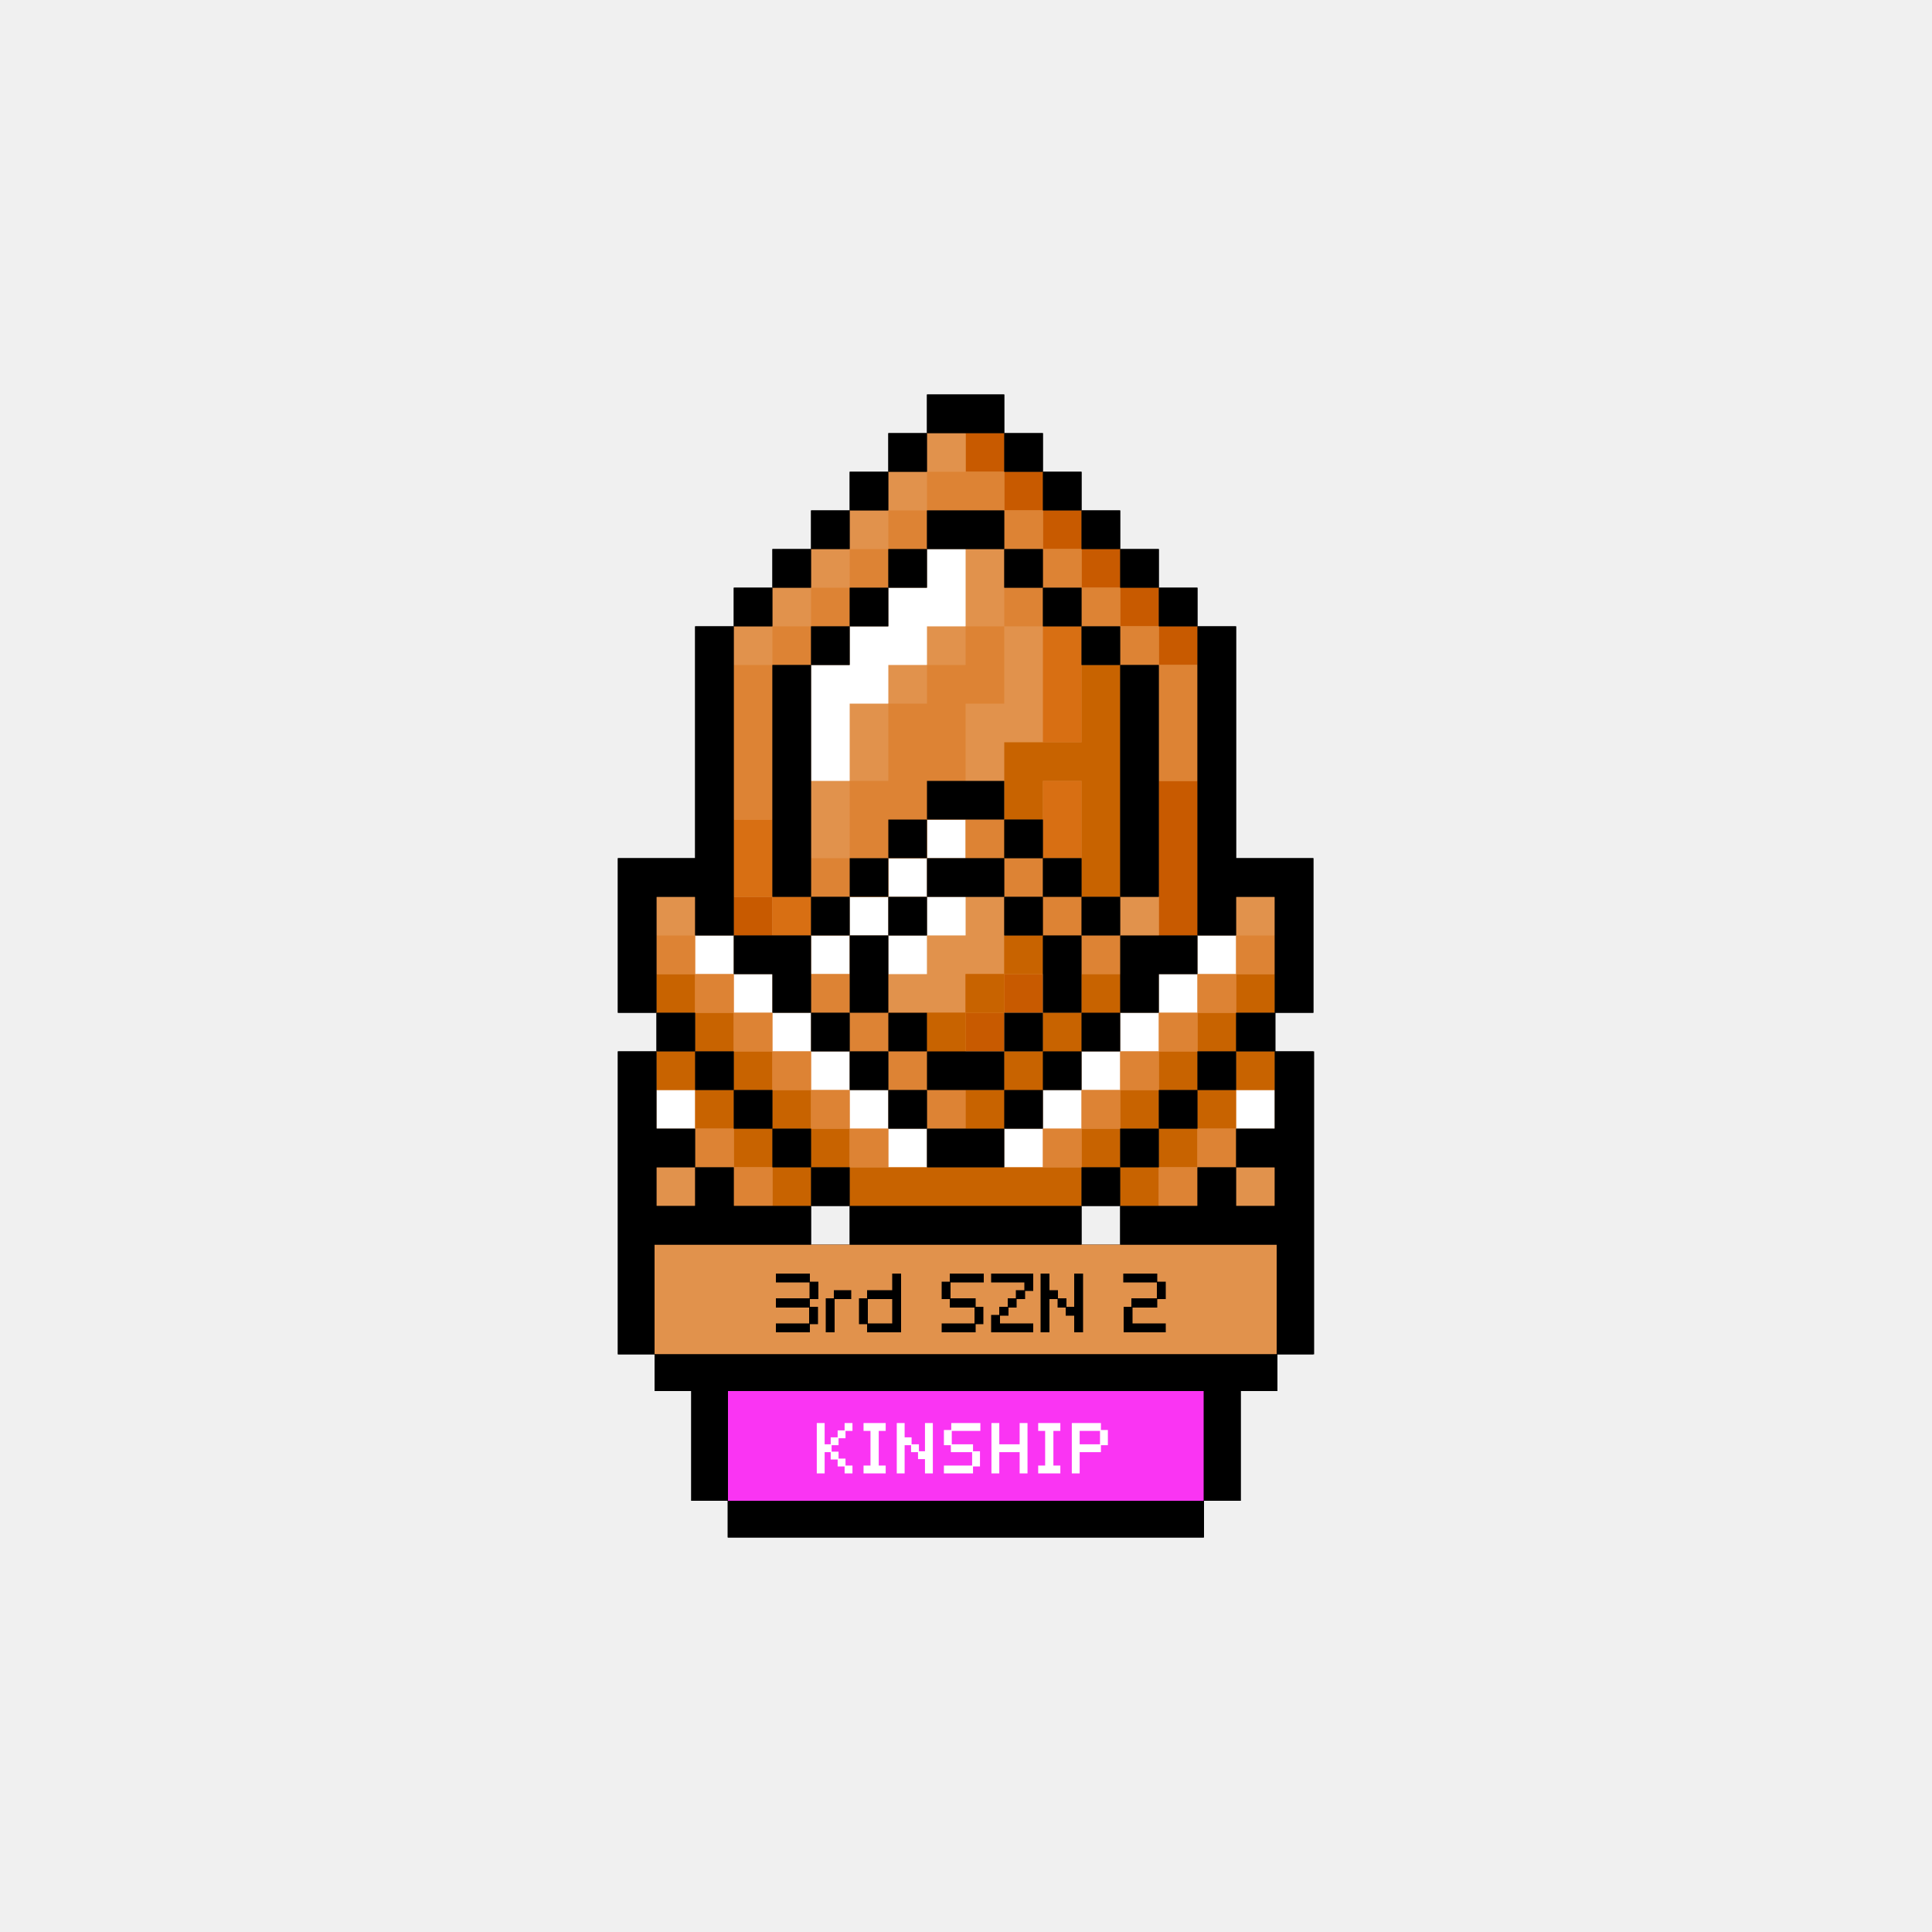
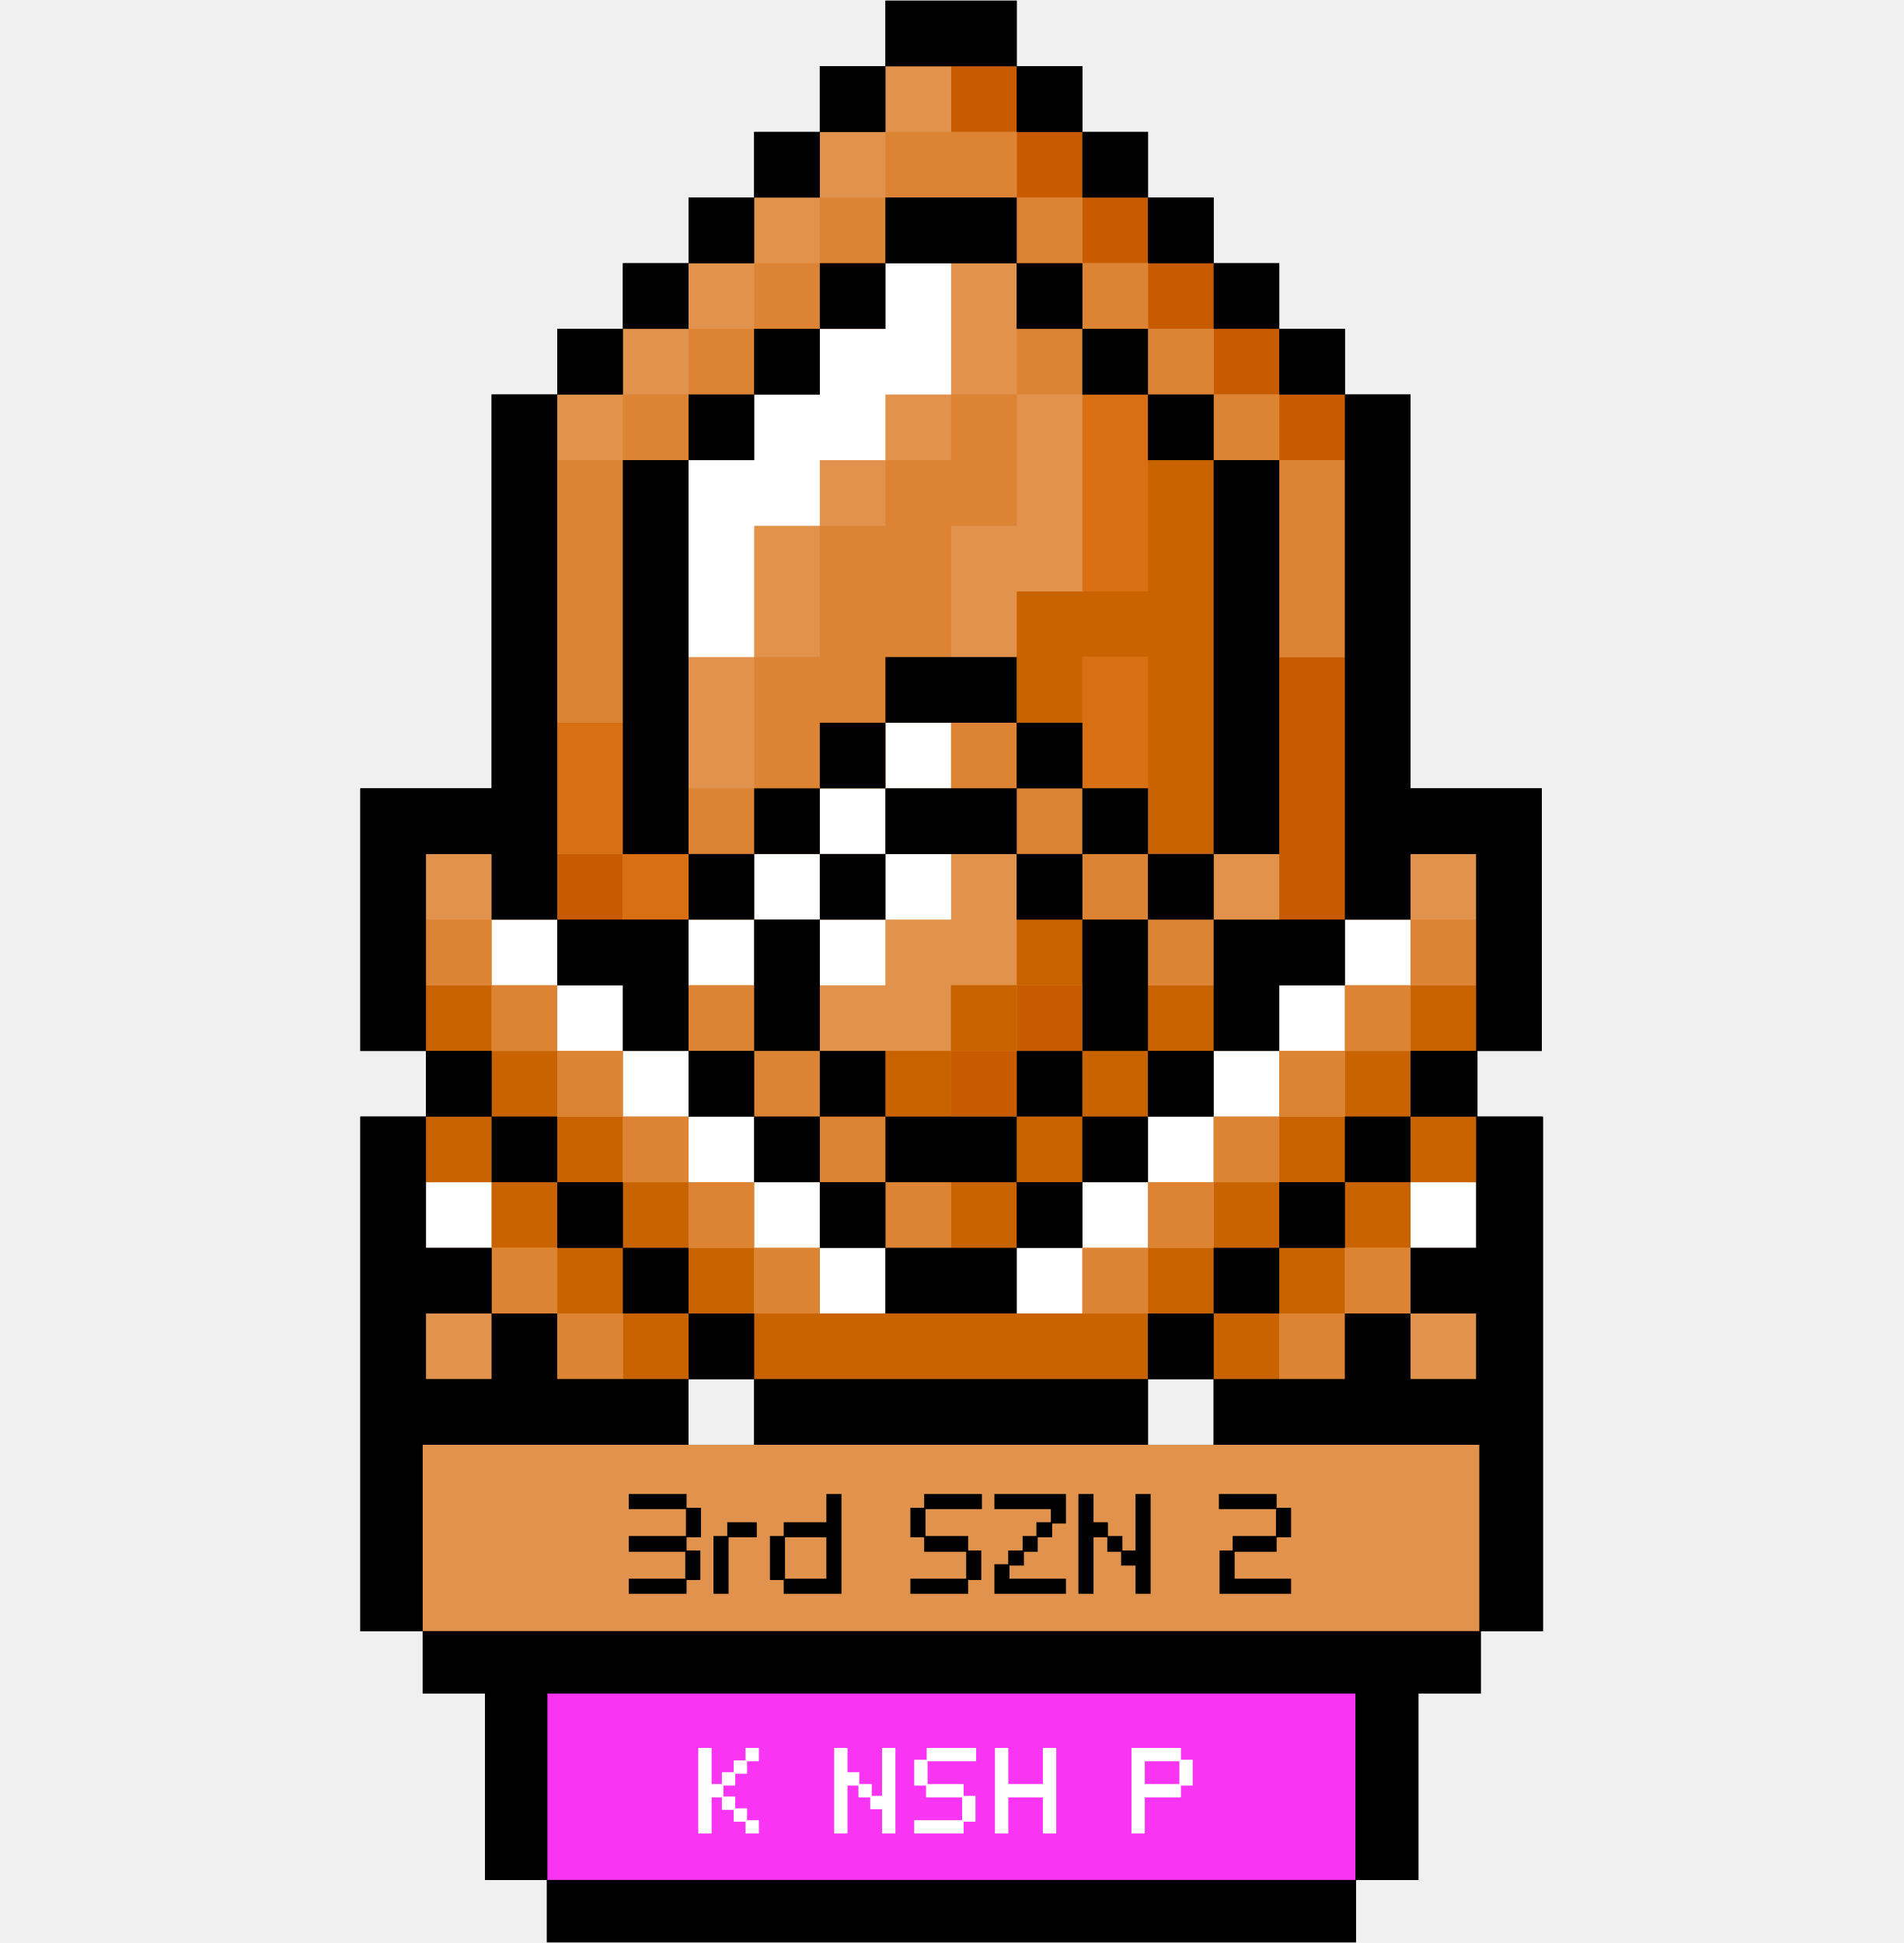
- <svg xmlns="http://www.w3.org/2000/svg" viewBox="0 0 500 500">
-   <style>.AJ{stroke-miterlimit:10}.AK{fill:#e1924c}</style>
-   <path d="M339.9 262.1v-40h-20v-60h-10v-10h-10v-10h-10v-10h-10v-10h-10v-10h-10v-10h-20v10h-10v10h-10v10h-10v10h-10v10h-10v10h-10v60h-20v40h10v10h-10v78.4h9.5v9.5h9.5v28.4h9.5v9.5h123.2v-9.5h9.5V360h9.5v-9.5h9.5v-78.4h-10v-10h9.8zm-120 60h-10v-10h10v10zm70 0h-10v-10h10v10z" />
-   <g class="AK">
-     <path d="M319.9 232.1v10h-10v10h-10v10h-10v10h-10v10h-10v10h-10v10h-20v-10h-10v-10h-10v-10h-10v-10h-10v-10h-10v-10h-10v-10h-10v30h10v10h10v10h10v10h10v10h10v10h60v-10h10v-10h10v-10h10v-10h10v-10h10v-30h-10 0zm-150 70h10v10h-10z" />
-     <path d="M319.9 302.1h10v10h-10zm-110-60v-10h-10v-60h10v-10h10v-10h10v-10h10v-10h20v10h10v10h10v10h10v10h10v60h-10v10h-10v10h-10v-10h-10v-10h-20v10h-10v10h-10v-10h-10v20h10v10h10v10h10v10h20v-10h10v-10h10v-10h10v-10h10v-10h10v-80h-10v-10h-10v-10h-10v-10h-10v-10h-10v-10h-20v10h-10v10h-10v10h-10v10h-10v10h-10v80h20z" />
-     <path d="M219.9 242.1h10v-10h10v-10h20v-10h10v10h10v10h10v-60h-10v-10h-10v-10h-10v-10h-20v10h-10v10h-10v10h-10v60h10v10h0zm-20 50h-10v-10h-10v-10h-10v20h10v10h10v10h20v-10h-10v-10z" />
-     <path d="M309.9 282.1v10h-10v10h-10v10h20v-10h10v-10h10v-20h-10v10h-10zm-40-50h10v10h-10z" />
-     <path d="M259.9 222.1h10v10h-10z" />
-   </g>
-   <path d="M249.9 212.1h10v10h-10zm-10 30v10 10h10v-10h10v-10h-10zm30-10h10v10h-10z" fill="#c86300" />
-   <g fill="#c85a00">
-     <path d="M249.9 112.1h10v10h-10z" />
-     <path d="M259.9 122.1h10v10h-10z" />
-     <path d="M269.9 132.1h10v10h-10z" />
-     <path d="M279.9 142.1h10v10h-10z" />
-     <path d="M289.9 152.1h10v10h-10z" />
-     <path d="M299.9 162.1h10v10h-10zm0 50v30h10v-40h-10v10z" />
-     <path d="M189.9 232.1h10v10h-10zm100 10h10v10h-10z" />
-     <path d="M279.9 252.1h10v10h-10z" />
-     <path d="M269.9 262.1h10v10h-10z" />
-     <path d="M259.9 272.1h10v10h-10z" />
-     <path d="M249.9 282.1h10v10h-10zm0-20h10v10h-10z" />
-     <path d="M259.9 252.1h10v10h-10z" />
-   </g>
-   <g class="AK">
-     <path d="M229.9 192.1v-10h-10v20h10v-10z" />
-     <path d="M209.9 212.1v10h10v-20h-10v10zm20-40h10v10h-10zm0 50h10v10h-10z" />
-     <path d="M239.9 212.1h10v10h-10z" />
-     <path d="M259.9 182.1h-10v30h10v-20h10v-30h-10v20zm-20-20h10v10h-10z" />
-     <path d="M259.9 152.1v-10h-10v20h10v-10zm-20-40h10v10h-10z" />
-     <path d="M229.9 122.1h10v10h-10z" />
-     <path d="M219.9 132.1h10v10h-10z" />
-     <path d="M209.9 142.1h10v10h-10z" />
-     <path d="M199.9 152.1h10v10h-10z" />
-     <path d="M189.9 162.1h10v10h-10zm100 70h10v10h-10z" />
-     <path d="M279.9 242.1h10v10h-10z" />
-     <path d="M269.9 252.1h10v10h-10z" />
-     <path d="M259.9 262.1h10v10h-10z" />
-     <path d="M249.9 272.1h10v10h-10zm70-40h10v10h-10zm-70 20h10v-20h-10v10h-10v10h-10v10h20v-10zm-80 50h10v10h-10zm150 0h10v10h-10zm-150-70h10v10h-10z" />
-   </g>
-   <g fill="#d86f13">
-     <path d="M269.9 162.1v30h10v-30h-10zm0 40h10v20h-10zm-70 10h-10v20h10v-20z" />
-     <path d="M199.9 232.1h10v10h-10z" />
-     <path d="M209.9 242.1h10v10h-10z" />
-     <path d="M219.9 252.1h10v10h-10z" />
-     <path d="M229.9 262.1v10h10v10h10v-20h-20z" />
-     <path d="M249.9 252.1h10v10h-10z" />
-   </g>
-   <g fill="#fff">
-     <path d="M239.9 152.1h-10v10h-10v10h-10v10 10 10h10v-10-10h10v-10h10v-10h10v-10-10h-10zm20 140h10v10h-10z" />
-     <path d="M269.9 282.1h10v10h-10z" />
-     <path d="M279.9 272.1h10v10h-10z" />
-     <path d="M289.9 262.1h10v10h-10z" />
-     <path d="M299.9 252.1h10v10h-10z" />
-     <path d="M309.9 242.1h10v10h-10zm-140 40h10v10h-10zm150 0h10v10h-10zm-90 10h10v10h-10z" />
-     <path d="M219.9 282.1h10v10h-10z" />
-     <path d="M209.9 272.1h10v10h-10z" />
-     <path d="M199.9 262.1h10v10h-10z" />
-     <path d="M189.9 252.1h10v10h-10zm50-20h10v10h-10zm0-20h10v10h-10z" />
-     <path d="M229.9 222.1h10v10h-10zm0 20h10v10h-10zm-20 0h10v10h-10z" />
-     <path d="M219.9 232.1h10v10h-10zm-40 10h10v10h-10z" />
-   </g>
-   <g fill="#c86300">
-     <path d="M239.9 262.1h10v10h-10zm30-60h10v30h10v-60h-10v20h-20v20h10v-10z" />
-     <path d="M249.9 252.1h10v10h-10z" />
-     <path d="M259.9 242.1h10v10h-10zm0 60h-40v10h60v-10h-20zm0-30h10v10h-10z" />
-     <path d="M249.9 282.1h10v10h-10zm20-20h10v10h-10zm10 30h10v10h-10zm30-30h10v10h-10z" />
-     <path d="M319.9 252.1h10v10h-10zm-30 30h10v10h-10z" />
-     <path d="M299.9 272.1h10v10h-10zm-120 10h10v10h-10z" />
-     <path d="M169.9 272.1h10v10h-10zm30 30h10v10h-10z" />
-     <path d="M189.9 292.1h10v10h-10zm120-10h10v10h-10z" />
-     <path d="M319.9 272.1h10v10h-10zm-30 30h10v10h-10z" />
-     <path d="M299.9 292.1h10v10h-10zm-20-40h10v10h-10zm-70 40h10v10h-10zm-30-30h10v10h-10z" />
-     <path d="M169.9 252.1h10v10h-10zm30 30h10v10h-10z" />
-     <path d="M189.9 272.1h10v10h-10z" />
-   </g>
-   <path d="M188.3 360v28.4h123.2V360H188.3z" fill="#fa34f3" />
-   <g fill="#dd8334">
-     <path d="M249.9 172.1h-10v10h-10v20h-10v20h-10v10h20v-10h10v-10h10v-30h10v-20h-10v10z" />
-     <path d="M259.9 152.1h10v10h-10zm0-20v-10h-20v10h20z" />
-     <path d="M259.9 132.1h10v10h-10z" />
-     <path d="M269.9 142.1h10v10h-10z" />
-     <path d="M279.9 152.1h10v10h-10z" />
-     <path d="M289.9 162.1h10v10h-10z" />
-     <path d="M299.9 192.1v10h10v-30h-10v20zm-100 10v-30h-10v40h10v-10zm30-70h10v10h-10z" />
-     <path d="M219.9 142.1h10v10h-10z" />
-     <path d="M209.9 152.1h10v10h-10z" />
-     <path d="M199.9 162.1h10v10h-10zm70 130h10v10h-10z" />
-     <path d="M239.9 282.1h10v10h-10zm40 0h10v10h-10zm30-30h10v10h-10z" />
-     <path d="M319.9 242.1h10v10h-10zm-30 30h10v10h-10z" />
-     <path d="M299.9 262.1h10v10h-10zm-120 30h10v10h-10z" />
-     <path d="M189.9 302.1h10v10h-10zm120-10h10v10h-10z" />
-     <path d="M299.9 302.1h10v10h-10zm-80-10h10v10h-10zm10-20h10v10h-10zm20-60h10v10h-10zm20 20h10v10h-10z" />
-     <path d="M259.9 222.1h10v10h-10zm-50 30h10v10h-10z" />
-     <path d="M279.9 242.1h10v10h-10zm-60 20h10v10h-10zm-10 20h10v10h-10zm-30-30h10v10h-10z" />
-     <path d="M169.9 242.1h10v10h-10zm30 30h10v10h-10z" />
-     <path d="M189.9 262.1h10v10h-10z" />
-   </g>
-   <path d="M320.9 322.1H169.3v28.4h161.1v-28.4h-9.5z" class="AK" />
-   <path d="M259.9 112.1v-10h-20v10h20z" />
-   <path d="M259.9 112.1h10v10h-10z" />
-   <path d="M269.9 122.1h10v10h-10z" />
-   <path d="M279.9 132.1h10v10h-10z" />
-   <path d="M289.9 142.1h10v10h-10z" />
-   <path d="M299.9 152.1h10v10h-10zm-70-40h10v10h-10z" />
-   <path d="M219.9 122.1h10v10h-10z" />
-   <path d="M209.9 132.1h10v10h-10z" />
-   <path d="M199.9 142.1h10v10h-10z" />
-   <path d="M189.9 152.1h10v10h-10zm100 40v40h10v-60h-10v20zm-80 20v-40h-10v60h10v-20zm50-70v-10h-20v10h20z" />
-   <path d="M229.9 142.1h10v10h-10zm30 0h10v10h-10z" />
-   <path d="M269.9 152.1h10v10h-10z" />
-   <path d="M279.9 162.1h10v10h-10zm-60-10h10v10h-10z" />
-   <path d="M209.9 162.1h10v10h-10zm30 130v10h20v-10h-20zm20-80v-10h-20v10h20zm-20 60v10h20v-10h-20z" />
-   <path d="M259.9 262.1h10v10h-10zm0-50h10v10h-10zm20 20h10v10h-10z" />
-   <path d="M289.9 242.1v20h10v-10h10v-10h-20zm-20-20h10v10h-10zm50 40h10v10h-10z" />
-   <path d="M319.9 222.1v-60h-10v80h10v-10h10v30h10v-40h-20 0zm-40 40h10v10h-10z" />
-   <path d="M269.9 272.1h10v10h-10z" />
-   <path d="M259.9 282.1h10v10h-10zm-80-10h10v10h-10z" />
-   <path d="M189.9 282.1h10v10h-10z" />
-   <path d="M199.9 292.1h10v10h-10z" />
-   <path d="M209.9 302.1h10v10h-10z" />
-   <path d="M229.9 322.1h50v-10h-60v10h10zm80-50h10v10h-10z" />
-   <path d="M299.9 282.1h10v10h-10z" />
-   <path d="M289.9 292.1h10v10h-10z" />
-   <path d="M279.9 302.1h10v10h-10z" />
-   <path d="M329.9 292.1h-10v10h10v10h-10v-10h-10v10h-20v10h40.5v28.4h9.5v-78.4h-10v20zm-100-30h10v10h-10zm20-40h-10v10h20v-10h-10 0z" />
-   <path d="M259.9 232.1h10v10h-10zm-30 0h10v10h-10z" />
-   <path d="M269.9 252.1v10h10v-20h-10v10zm-40-10h-10v20h10v-20z" />
-   <path d="M229.9 212.1h10v10h-10zm-20 20h10v10h-10z" />
-   <path d="M209.9 242.1h-20v10h10v10h10v-20zm10-20h10v10h-10zm-50 40h10v10h-10z" />
-   <path d="M169.9 242.1v-10h10v10h10v-80h-10v60h-20v40h10v-20zm40 20h10v10h-10z" />
-   <path d="M219.9 272.1h10v10h-10z" />
-   <path d="M229.9 282.1h10v10h-10zm-60.5 49.5v-9.5h40.5v-10h-20v-10h-10v10h-10v-10h10v-10h-10v-20h-10v78.4h9.5v-18.9zm123.1 56.8H188.3v9.5h123.2v-9.5h-19z" />
-   <path d="M311.5 350.5H169.4v9.5h9.5v28.4h9.5V360h123.2v28.4h9.5V360h9.5v-9.5h-19.1z" />
-   <path d="M209.5 329.7v2.1h-8.6v-2.1h8.6zm0 6.4v2.2h-8.6v-2.2h8.6zm-8.6 6.5h8.6v2.1h-8.6v-2.1zm10.8-6.5h-2.1v-4.3h2.1v4.3zm-2.2 6.5v-4.3h2.1v4.3h-2.1zm4.3-6.5h2.1v8.6h-2.1v-8.6zm6.4-2.1v2.1h-4.3V334h4.3zm4.3 8.6h-2.1v-6.5h2.1v6.5zm0-6.5V334h6.5v-4.3h2.1v15h-8.6v-2.1h6.5v-6.5h-6.5 0zm21.4-4.3v4.3h-2.1v-4.3h2.1zm-2.1 10.8h8.6v2.1h-8.6v-2.1zm10.7-10.8h-8.6v-2.1h8.6v2.1zm-8.6 6.5v-2.2h6.5v2.2h-6.5zm6.4 4.3v-4.3h2.1v4.3h-2.1zm15-12.9v4.3h-2.1v-2.2h-8.6v-2.1h10.7 0zm-10.7 10.7h2.1v2.2h8.6v2.1h-10.7v-4.3h0zm2.1-2.1h2.2v2.1h-2.2v-2.1zm2.2-2.2h2.1v2.2h-2.1v-2.2zm2.1-2.1h2.2v2.1H263V334zm10.7 0v2.1h-2.2v8.6h-2.1v-15h2.1v4.3h2.2 0zm2.2 2.1v2.2h-2.1v-2.2h2.1zm4.3-6.4v15h-2.1v-4.3h-2.2v-2.1h2.2v-8.6h2.1 0zm19.2 0v2.1h-8.6v-2.1h8.6zm-6.4 8.6v4.3h8.6v2.1h-10.7v-6.4h2.1 0zm6.4 0h-6.5v-2.2h6.5v2.2zm2.2-2.2h-2.1v-4.3h2.1v4.3z" stroke="#000" stroke-width=".199" class="AJ" />
-   <g fill="#fff" stroke="#fff" stroke-width=".234" class="AJ">
-     <path d="M215.1 373.9v1.8h-1.8v5.5h-1.8v-12.8h1.8v5.5h1.8zm1.8 0h-1.8v-1.8h1.8v1.8zm-1.8 3.7v-1.8h1.8v1.8h-1.8zm3.6-5.5h-1.8v-1.8h1.8v1.8zm-1.8 7.3v-1.8h1.8v1.8h-1.8zm3.6-9.2h-1.8v-1.8h1.8v1.8zm-1.8 11v-1.8h1.8v1.8h-1.8z" />
-     <use href="#B" />
-     <path d="M235.8 372.1v1.8H234v7.3h-1.8v-12.8h1.8v3.7h1.8zm1.9 1.8v1.8h-1.8v-1.8h1.8zm3.6-5.5v12.8h-1.8v-3.7h-1.8v-1.8h1.8v-7.3h1.8zm4.9 1.8v3.7h-1.8v-3.7h1.8zm-1.8 9.2h7.3v1.8h-7.3v-1.8zm9.2-9.2h-7.3v-1.8h7.3v1.8zm-7.4 5.5v-1.8h5.5v1.8h-5.5zm5.5 3.7v-3.7h1.8v3.7h-1.8zm14.1-11v12.8H264v-5.5h-5.5v5.5h-1.8v-12.8h1.8v5.5h5.5v-5.5h1.8z" />
-     <use href="#B" x="45.2" />
-     <path d="M279.3 373.9h5.5v1.8h-5.5v5.5h-1.8v-12.8h7.3v1.8h-5.5v3.7zm7.3-3.7v3.7h-1.8v-3.7h1.8z" />
-   </g>
-   <defs>
-     <path id="B" d="M227.3 370.2v9.2h1.8v1.8h-5.5v-1.8h1.8v-9.2h-1.8v-1.8h5.5v1.8h-1.8z" />
-   </defs>
+ <svg xmlns="http://www.w3.org/2000/svg" width="290" height="296" viewBox="0 0 290 296" fill="none">
+   <path d="M234.9 160.1V120.1H214.9V60.1H204.9V50.1H194.9V40.1H184.9V30.1H174.9V20.1H164.9V10.1H154.9V0.1H134.9V10.1H124.9V20.1H114.9V30.1H104.9V40.1H94.9V50.1H84.9V60.1H74.9V120.1H54.9V160.1H64.9V170.1H54.9V248.5H64.4V258H73.9V286.4H83.4V295.9H206.6V286.4H216.1V258H225.6V248.5H235.1V170.1H225.1V160.1H234.9ZM114.9 220.1H104.9V210.1H114.9V220.1ZM184.9 220.1H174.9V210.1H184.9V220.1Z" fill="black" />
+   <path d="M214.9 130.1V140.1H204.9V150.1H194.9V160.1H184.9V170.1H174.9V180.1H164.9V190.1H154.9V200.1H134.9V190.1H124.9V180.1H114.9V170.1H104.9V160.1H94.9V150.1H84.9V140.1H74.9V130.1H64.9V160.1H74.9V170.1H84.9V180.1H94.9V190.1H104.9V200.1H114.9V210.1H174.9V200.1H184.9V190.1H194.9V180.1H204.9V170.1H214.9V160.1H224.9V130.1H214.9V130.1ZM64.9 200.1H74.9V210.1H64.9V200.1Z" fill="#E1924C" />
+   <path d="M214.9 200.1H224.9V210.1H214.9V200.1ZM104.9 140.1V130.1H94.9V70.1H104.9V60.1H114.9V50.1H124.9V40.1H134.9V30.1H154.9V40.1H164.9V50.1H174.9V60.1H184.9V70.1H194.9V130.1H184.9V140.1H174.9V150.1H164.9V140.1H154.9V130.1H134.9V140.1H124.9V150.1H114.9V140.1H104.9V160.1H114.9V170.1H124.9V180.1H134.9V190.1H154.9V180.1H164.9V170.1H174.9V160.1H184.9V150.1H194.9V140.1H204.9V60.1H194.9V50.1H184.9V40.1H174.9V30.1H164.9V20.1H154.9V10.1H134.9V20.1H124.9V30.1H114.9V40.1H104.9V50.1H94.9V60.1H84.9V140.1H104.9Z" fill="#E1924C" />
+   <path d="M114.9 140.1H124.9V130.1H134.9V120.1H154.9V110.1H164.9V120.1H174.9V130.1H184.9V70.1H174.9V60.1H164.9V50.1H154.9V40.1H134.9V50.1H124.9V60.1H114.9V70.1H104.9V130.1H114.9V140.1V140.1ZM94.9 190.1H84.9V180.1H74.9V170.1H64.9V190.1H74.9V200.1H84.9V210.1H104.9V200.1H94.9V190.1Z" fill="#E1924C" />
+   <path d="M204.9 180.1V190.1H194.9V200.1H184.9V210.1H204.9V200.1H214.9V190.1H224.9V170.1H214.9V180.1H204.9ZM164.9 130.1H174.9V140.1H164.9V130.1Z" fill="#E1924C" />
+   <path d="M154.9 120.1H164.9V130.1H154.9V120.1Z" fill="#E1924C" />
+   <path d="M144.9 110.1H154.9V120.1H144.9V110.1ZM134.9 140.1V150.1V160.1H144.9V150.1H154.9V140.1H144.9H134.9ZM164.9 130.1H174.9V140.1H164.9V130.1Z" fill="#C86300" />
+   <path d="M144.9 10.1H154.9V20.1H144.9V10.1Z" fill="#C85A00" />
+   <path d="M154.9 20.1H164.9V30.1H154.9V20.1Z" fill="#C85A00" />
+   <path d="M164.9 30.1H174.9V40.1H164.9V30.1Z" fill="#C85A00" />
+   <path d="M174.9 40.1H184.9V50.1H174.9V40.1Z" fill="#C85A00" />
+   <path d="M184.9 50.1H194.9V60.1H184.9V50.1Z" fill="#C85A00" />
+   <path d="M194.9 60.1H204.9V70.1H194.9V60.1ZM194.9 110.1V140.1H204.9V100.1H194.9V110.1Z" fill="#C85A00" />
+   <path d="M84.9 130.1H94.9V140.1H84.9V130.1ZM184.9 140.1H194.9V150.1H184.9V140.1Z" fill="#C85A00" />
+   <path d="M174.9 150.1H184.9V160.1H174.9V150.1Z" fill="#C85A00" />
+   <path d="M164.9 160.1H174.9V170.1H164.9V160.1Z" fill="#C85A00" />
+   <path d="M154.9 170.1H164.9V180.1H154.9V170.1Z" fill="#C85A00" />
+   <path d="M144.9 180.1H154.9V190.1H144.9V180.1ZM144.9 160.1H154.9V170.1H144.9V160.1Z" fill="#C85A00" />
+   <path d="M154.9 150.1H164.9V160.1H154.9V150.1Z" fill="#C85A00" />
+   <path d="M124.9 90.1V80.1H114.9V100.1H124.9V90.1Z" fill="#E1924C" />
+   <path d="M104.9 110.1V120.1H114.9V100.1H104.9V110.1ZM124.9 70.1H134.9V80.1H124.9V70.1ZM124.9 120.1H134.9V130.1H124.9V120.1Z" fill="#E1924C" />
+   <path d="M134.9 110.1H144.9V120.1H134.9V110.1Z" fill="#E1924C" />
+   <path d="M154.9 80.1H144.9V110.1H154.9V90.1H164.9V60.1H154.9V80.1ZM134.9 60.1H144.9V70.1H134.9V60.1Z" fill="#E1924C" />
+   <path d="M154.9 50.1V40.1H144.9V60.1H154.9V50.1ZM134.9 10.1H144.9V20.1H134.9V10.1Z" fill="#E1924C" />
+   <path d="M124.9 20.1H134.9V30.1H124.9V20.1Z" fill="#E1924C" />
+   <path d="M114.9 30.1H124.9V40.1H114.9V30.1Z" fill="#E1924C" />
+   <path d="M104.9 40.1H114.9V50.1H104.9V40.1Z" fill="#E1924C" />
+   <path d="M94.9 50.1H104.9V60.1H94.9V50.1Z" fill="#E1924C" />
+   <path d="M84.9 60.1H94.9V70.1H84.9V60.1ZM184.9 130.1H194.9V140.1H184.9V130.1Z" fill="#E1924C" />
+   <path d="M174.9 140.1H184.9V150.1H174.9V140.1Z" fill="#E1924C" />
+   <path d="M164.9 150.1H174.9V160.1H164.9V150.1Z" fill="#E1924C" />
+   <path d="M154.9 160.1H164.9V170.1H154.9V160.1Z" fill="#E1924C" />
+   <path d="M144.9 170.1H154.9V180.1H144.9V170.1ZM214.9 130.1H224.9V140.1H214.9V130.1ZM144.9 150.1H154.9V130.1H144.9V140.1H134.9V150.1H124.9V160.1H144.9V150.1ZM64.9 200.1H74.9V210.1H64.9V200.1ZM214.9 200.1H224.9V210.1H214.9V200.1ZM64.9 130.1H74.9V140.1H64.9V130.1Z" fill="#E1924C" />
+   <path d="M164.9 60.1V90.1H174.9V60.1H164.9ZM164.9 100.1H174.9V120.1H164.9V100.1ZM94.9 110.1H84.9V130.1H94.9V110.1Z" fill="#D86F13" />
+   <path d="M94.9 130.1H104.9V140.1H94.9V130.1Z" fill="#D86F13" />
+   <path d="M104.9 140.1H114.9V150.1H104.9V140.1Z" fill="#D86F13" />
+   <path d="M114.9 150.1H124.9V160.1H114.9V150.1Z" fill="#D86F13" />
+   <path d="M124.9 160.1V170.1H134.9V180.1H144.9V160.1H124.9Z" fill="#D86F13" />
+   <path d="M144.9 150.1H154.9V160.1H144.9V150.1Z" fill="#D86F13" />
+   <path d="M134.9 50.1H124.9V60.1H114.9V70.1H104.9V80.1V90.1V100.1H114.9V90.1V80.1H124.9V70.1H134.9V60.1H144.9V50.1V40.1H134.9V50.1ZM154.9 190.1H164.9V200.1H154.9V190.1Z" fill="white" />
+   <path d="M164.9 180.1H174.9V190.1H164.9V180.1Z" fill="white" />
+   <path d="M174.9 170.1H184.9V180.1H174.9V170.1Z" fill="white" />
+   <path d="M184.9 160.1H194.9V170.1H184.9V160.1Z" fill="white" />
+   <path d="M194.9 150.1H204.9V160.1H194.9V150.1Z" fill="white" />
+   <path d="M204.9 140.1H214.9V150.1H204.9V140.1ZM64.9 180.1H74.9V190.1H64.9V180.1ZM214.9 180.1H224.9V190.1H214.9V180.1ZM124.9 190.1H134.9V200.1H124.9V190.1Z" fill="white" />
+   <path d="M114.9 180.1H124.9V190.1H114.9V180.1Z" fill="white" />
+   <path d="M104.9 170.1H114.9V180.1H104.9V170.1Z" fill="white" />
+   <path d="M94.9 160.1H104.9V170.1H94.9V160.1Z" fill="white" />
+   <path d="M84.9 150.1H94.9V160.1H84.9V150.1ZM134.9 130.1H144.9V140.1H134.9V130.1ZM134.9 110.1H144.9V120.1H134.9V110.1Z" fill="white" />
+   <path d="M124.9 120.1H134.9V130.1H124.9V120.1ZM124.9 140.1H134.9V150.1H124.9V140.1ZM104.9 140.1H114.9V150.1H104.9V140.1Z" fill="white" />
+   <path d="M114.9 130.1H124.9V140.1H114.9V130.1ZM74.9 140.1H84.9V150.1H74.9V140.1Z" fill="white" />
+   <path d="M134.9 160.1H144.9V170.1H134.9V160.1ZM164.9 100.1H174.9V130.1H184.9V70.1H174.9V90.1H154.9V110.1H164.9V100.1Z" fill="#C86300" />
+   <path d="M144.9 150.1H154.9V160.1H144.9V150.1Z" fill="#C86300" />
+   <path d="M154.9 140.1H164.9V150.1H154.9V140.1ZM154.9 200.1H114.9V210.1H174.9V200.1H154.9ZM154.9 170.1H164.9V180.1H154.9V170.1Z" fill="#C86300" />
+   <path d="M144.9 180.1H154.9V190.1H144.9V180.1ZM164.9 160.1H174.9V170.1H164.9V160.1ZM174.9 190.1H184.9V200.1H174.9V190.1ZM204.9 160.1H214.9V170.1H204.9V160.1Z" fill="#C86300" />
+   <path d="M214.9 150.1H224.9V160.1H214.9V150.1ZM184.9 180.1H194.9V190.1H184.9V180.1Z" fill="#C86300" />
+   <path d="M194.9 170.1H204.9V180.1H194.9V170.1ZM74.9 180.1H84.9V190.1H74.9V180.1Z" fill="#C86300" />
+   <path d="M64.9 170.1H74.9V180.1H64.9V170.1ZM94.9 200.1H104.9V210.1H94.9V200.1Z" fill="#C86300" />
+   <path d="M84.9 190.1H94.9V200.1H84.9V190.1ZM204.9 180.1H214.9V190.1H204.9V180.1Z" fill="#C86300" />
+   <path d="M214.9 170.1H224.9V180.1H214.9V170.1ZM184.9 200.1H194.9V210.1H184.9V200.1Z" fill="#C86300" />
+   <path d="M194.9 190.1H204.9V200.1H194.9V190.1ZM174.9 150.1H184.9V160.1H174.9V150.1ZM104.9 190.1H114.9V200.1H104.9V190.1ZM74.9 160.1H84.9V170.1H74.9V160.1Z" fill="#C86300" />
+   <path d="M64.9 150.1H74.9V160.1H64.9V150.1ZM94.9 180.1H104.9V190.1H94.9V180.1Z" fill="#C86300" />
+   <path d="M84.9 170.1H94.9V180.1H84.9V170.1Z" fill="#C86300" />
+   <path d="M83.3 258V286.4H206.5V258H83.3Z" fill="#FA34F3" />
+   <path d="M144.9 70.1H134.9V80.1H124.9V100.1H114.9V120.1H104.9V130.1H124.9V120.1H134.9V110.1H144.9V80.1H154.9V60.1H144.9V70.1V70.1Z" fill="#DD8334" />
+   <path d="M154.9 50.1H164.9V60.1H154.9V50.1ZM154.9 30.1V20.1H134.9V30.1H154.9Z" fill="#DD8334" />
+   <path d="M154.9 30.1H164.9V40.1H154.9V30.1Z" fill="#DD8334" />
+   <path d="M164.9 40.1H174.9V50.1H164.9V40.1Z" fill="#DD8334" />
+   <path d="M174.9 50.1H184.9V60.1H174.9V50.1Z" fill="#DD8334" />
+   <path d="M184.9 60.1H194.9V70.1H184.9V60.1Z" fill="#DD8334" />
+   <path d="M194.9 90.1V100.1H204.9V70.1H194.9V90.1ZM94.9 100.1V70.1H84.9V110.1H94.9V100.1ZM124.9 30.1H134.9V40.1H124.9V30.1Z" fill="#DD8334" />
+   <path d="M114.9 40.1H124.9V50.1H114.9V40.1Z" fill="#DD8334" />
+   <path d="M104.9 50.1H114.9V60.1H104.9V50.1Z" fill="#DD8334" />
+   <path d="M94.9 60.1H104.9V70.1H94.9V60.1ZM164.9 190.1H174.9V200.1H164.9V190.1Z" fill="#DD8334" />
+   <path d="M134.9 180.1H144.9V190.1H134.9V180.1ZM174.9 180.1H184.9V190.1H174.9V180.1ZM204.9 150.1H214.9V160.1H204.9V150.1Z" fill="#DD8334" />
+   <path d="M214.9 140.1H224.9V150.1H214.9V140.1ZM184.9 170.1H194.9V180.1H184.9V170.1Z" fill="#DD8334" />
+   <path d="M194.9 160.1H204.9V170.1H194.9V160.1ZM74.9 190.1H84.9V200.1H74.9V190.1Z" fill="#DD8334" />
+   <path d="M84.9 200.1H94.9V210.1H84.9V200.1ZM204.9 190.1H214.9V200.1H204.9V190.1Z" fill="#DD8334" />
+   <path d="M194.9 200.1H204.9V210.1H194.9V200.1ZM114.9 190.1H124.9V200.1H114.9V190.1ZM124.9 170.1H134.9V180.1H124.9V170.1ZM144.9 110.1H154.9V120.1H144.9V110.1ZM164.9 130.1H174.9V140.1H164.9V130.1Z" fill="#DD8334" />
+   <path d="M154.9 120.1H164.9V130.1H154.9V120.1ZM104.9 150.1H114.9V160.1H104.9V150.1Z" fill="#DD8334" />
+   <path d="M174.9 140.1H184.9V150.1H174.9V140.1ZM114.9 160.1H124.9V170.1H114.9V160.1ZM104.9 180.1H114.9V190.1H104.9V180.1ZM74.9 150.1H84.9V160.1H74.9V150.1Z" fill="#DD8334" />
+   <path d="M64.9 140.1H74.9V150.1H64.9V140.1ZM94.9 170.1H104.9V180.1H94.9V170.1Z" fill="#DD8334" />
+   <path d="M84.9 160.1H94.9V170.1H84.9V160.1Z" fill="#DD8334" />
+   <path d="M215.9 220.1H64.3V248.5H225.4V220.1H215.9Z" fill="#E1924C" />
+   <path d="M154.9 10.1V0.1H134.9V10.1H154.9Z" fill="black" />
+   <path d="M154.9 10.1H164.9V20.1H154.9V10.1Z" fill="black" />
+   <path d="M164.9 20.1H174.9V30.1H164.9V20.1Z" fill="black" />
+   <path d="M174.9 30.1H184.9V40.1H174.9V30.1Z" fill="black" />
+   <path d="M184.9 40.1H194.9V50.1H184.9V40.1Z" fill="black" />
+   <path d="M194.9 50.1H204.9V60.1H194.9V50.1ZM124.9 10.1H134.9V20.1H124.9V10.1Z" fill="black" />
+   <path d="M114.9 20.1H124.9V30.1H114.9V20.1Z" fill="black" />
+   <path d="M104.9 30.1H114.9V40.1H104.9V30.1Z" fill="black" />
+   <path d="M94.9 40.1H104.9V50.1H94.9V40.1Z" fill="black" />
+   <path d="M84.9 50.1H94.9V60.1H84.9V50.1ZM184.9 90.1V130.1H194.9V70.1H184.9V90.1ZM104.9 110.1V70.1H94.9V130.1H104.9V110.1ZM154.9 40.1V30.1H134.9V40.1H154.9Z" fill="black" />
+   <path d="M124.9 40.1H134.9V50.1H124.9V40.1ZM154.9 40.1H164.9V50.1H154.9V40.1Z" fill="black" />
+   <path d="M164.9 50.1H174.9V60.1H164.9V50.1Z" fill="black" />
+   <path d="M174.9 60.1H184.9V70.1H174.9V60.1ZM114.9 50.1H124.9V60.1H114.9V50.1Z" fill="black" />
+   <path d="M104.9 60.1H114.9V70.1H104.9V60.1ZM134.9 190.1V200.1H154.9V190.1H134.9V190.1ZM154.9 110.1V100.1H134.9V110.1H154.9ZM134.9 170.1V180.1H154.9V170.1H134.9Z" fill="black" />
+   <path d="M154.9 160.1H164.9V170.1H154.9V160.1ZM154.9 110.1H164.9V120.1H154.9V110.1ZM174.9 130.1H184.9V140.1H174.9V130.1Z" fill="black" />
+   <path d="M184.9 140.1V160.1H194.9V150.1H204.9V140.1H184.9V140.1ZM164.9 120.1H174.9V130.1H164.9V120.1ZM214.9 160.1H224.9V170.1H214.9V160.1Z" fill="black" />
+   <path d="M214.9 120.1V60.1H204.9V140.1H214.9V130.1H224.9V160.1H234.9V120.1H214.9V120.1ZM174.9 160.1H184.9V170.1H174.9V160.1Z" fill="black" />
+   <path d="M164.9 170.1H174.9V180.1H164.9V170.1Z" fill="black" />
+   <path d="M154.9 180.1H164.9V190.1H154.9V180.1ZM74.9 170.1H84.9V180.1H74.9V170.1Z" fill="black" />
+   <path d="M84.9 180.1H94.9V190.1H84.9V180.1Z" fill="black" />
+   <path d="M94.9 190.1H104.9V200.1H94.9V190.1Z" fill="black" />
+   <path d="M104.9 200.1H114.9V210.1H104.9V200.1Z" fill="black" />
+   <path d="M124.9 220.1H174.9V210.1H114.9V220.1H124.9V220.1ZM204.9 170.1H214.9V180.1H204.9V170.1Z" fill="black" />
+   <path d="M194.9 180.1H204.9V190.1H194.9V180.1Z" fill="black" />
+   <path d="M184.9 190.1H194.9V200.1H184.9V190.1Z" fill="black" />
+   <path d="M174.9 200.1H184.9V210.1H174.9V200.1Z" fill="black" />
+   <path d="M224.9 190.1H214.9V200.1H224.9V210.1H214.9V200.1H204.9V210.1H184.9V220.1H225.4V248.5H234.9V170.1H224.9V190.1ZM124.9 160.1H134.9V170.1H124.9V160.1ZM144.9 120.1H134.9V130.1H154.9V120.1H144.9Z" fill="black" />
+   <path d="M154.9 130.1H164.9V140.1H154.9V130.1ZM124.9 130.1H134.9V140.1H124.9V130.1Z" fill="black" />
+   <path d="M164.9 150.1V160.1H174.9V140.1H164.9V150.1V150.1ZM124.9 140.1H114.9V160.1H124.9V140.1V140.1Z" fill="black" />
+   <path d="M124.9 110.1H134.9V120.1H124.9V110.1ZM104.9 130.1H114.9V140.1H104.9V130.1Z" fill="black" />
+   <path d="M104.9 140.1H84.9V150.1H94.9V160.1H104.9V140.1V140.1ZM114.9 120.1H124.9V130.1H114.9V120.1ZM64.9 160.1H74.9V170.1H64.9V160.1Z" fill="black" />
+   <path d="M64.9 140.1V130.1H74.9V140.1H84.9V60.1H74.9V120.1H54.9V160.1H64.9V140.1V140.1ZM104.9 160.1H114.9V170.1H104.9V160.1Z" fill="black" />
+   <path d="M114.9 170.1H124.9V180.1H114.9V170.1Z" fill="black" />
+   <path d="M124.9 180.1H134.9V190.1H124.9V180.1ZM64.4 229.6V220.1H104.9V210.1H84.9V200.1H74.9V210.1H64.9V200.1H74.9V190.1H64.9V170.1H54.9V248.5H64.4V229.6ZM187.5 286.4H83.3V295.9H206.5V286.4H187.5Z" fill="black" />
+   <path d="M206.5 248.5H64.4V258H73.9V286.4H83.4V258H206.6V286.4H216.1V258H225.6V248.5H206.5Z" fill="black" />
+   <path d="M104.5 227.7V229.8H95.9V227.7H104.5ZM104.5 234.1V236.3H95.9V234.1H104.5ZM95.9 240.6H104.5V242.7H95.9V240.6ZM106.7 234.1H104.6V229.8H106.7V234.1ZM104.5 240.6V236.3H106.6V240.6H104.5ZM108.8 234.1H110.9V242.7H108.8V234.1ZM115.2 232V234.1H110.9V232H115.2V232ZM119.5 240.6H117.4V234.1H119.5V240.6ZM119.5 234.1V232H126V227.7H128.1V242.7H119.5V240.6H126V234.1H119.5ZM140.9 229.8V234.1H138.8V229.8H140.9ZM138.8 240.6H147.4V242.7H138.8V240.6ZM149.5 229.8H140.9V227.7H149.5V229.8ZM140.9 236.3V234.1H147.4V236.3H140.9ZM147.3 240.6V236.3H149.4V240.6H147.3ZM162.3 227.7V232H160.2V229.8H151.6V227.7H162.3V227.7ZM151.6 238.4H153.7V240.6H162.3V242.7H151.6V238.4V238.4ZM153.7 236.3H155.9V238.4H153.7V236.3ZM155.9 234.1H158V236.3H155.9V234.1ZM158 232H160.2V234.1H158V232V232ZM168.7 232V234.1H166.5V242.7H164.4V227.7H166.5V232H168.7V232ZM170.9 234.1V236.3H168.8V234.1H170.9ZM175.2 227.7V242.7H173.1V238.4H170.9V236.3H173.1V227.7H175.2V227.7ZM194.4 227.7V229.8H185.8V227.7H194.4ZM188 236.3V240.6H196.6V242.7H185.9V236.3H188V236.3ZM194.4 236.3H187.9V234.1H194.4V236.3ZM196.6 234.1H194.5V229.8H196.6V234.1Z" fill="black" stroke="black" stroke-width="0.199" stroke-miterlimit="10" />
+   <path d="M110.1 271.9V273.7H108.3V279.2H106.5V266.4H108.3V271.9H110.1ZM111.9 271.9H110.1V270.1H111.9V271.9ZM110.1 275.6V273.8H111.9V275.6H110.1ZM113.7 270.1H111.9V268.3H113.7V270.1ZM111.9 277.4V275.6H113.7V277.4H111.9ZM115.5 268.2H113.7V266.4H115.5V268.2ZM113.7 279.2V277.4H115.5V279.2H113.7Z" fill="white" stroke="white" stroke-width="0.234" stroke-miterlimit="10" />
+   <path d="M130.8 270.1V271.9H129V279.2H127.2V266.4H129V270.1H130.8ZM132.7 271.9V273.7H130.9V271.9H132.7ZM136.3 266.4V279.2H134.5V275.5H132.7V273.7H134.5V266.4H136.3ZM141.2 268.2V271.9H139.4V268.2H141.2ZM139.4 277.4H146.7V279.2H139.4V277.4ZM148.6 268.2H141.3V266.4H148.6V268.2ZM141.2 273.7V271.9H146.7V273.7H141.2ZM146.7 277.4V273.7H148.5V277.4H146.7ZM160.8 266.4V279.2H159V273.7H153.5V279.2H151.7V266.4H153.5V271.9H159V266.4H160.8Z" fill="white" stroke="white" stroke-width="0.234" stroke-miterlimit="10" />
+   <path d="M174.3 271.9H179.8V273.7H174.3V279.2H172.5V266.4H179.8V268.2H174.3V271.9ZM181.6 268.2V271.9H179.8V268.2H181.6Z" fill="white" stroke="white" stroke-width="0.234" stroke-miterlimit="10" />
</svg>
